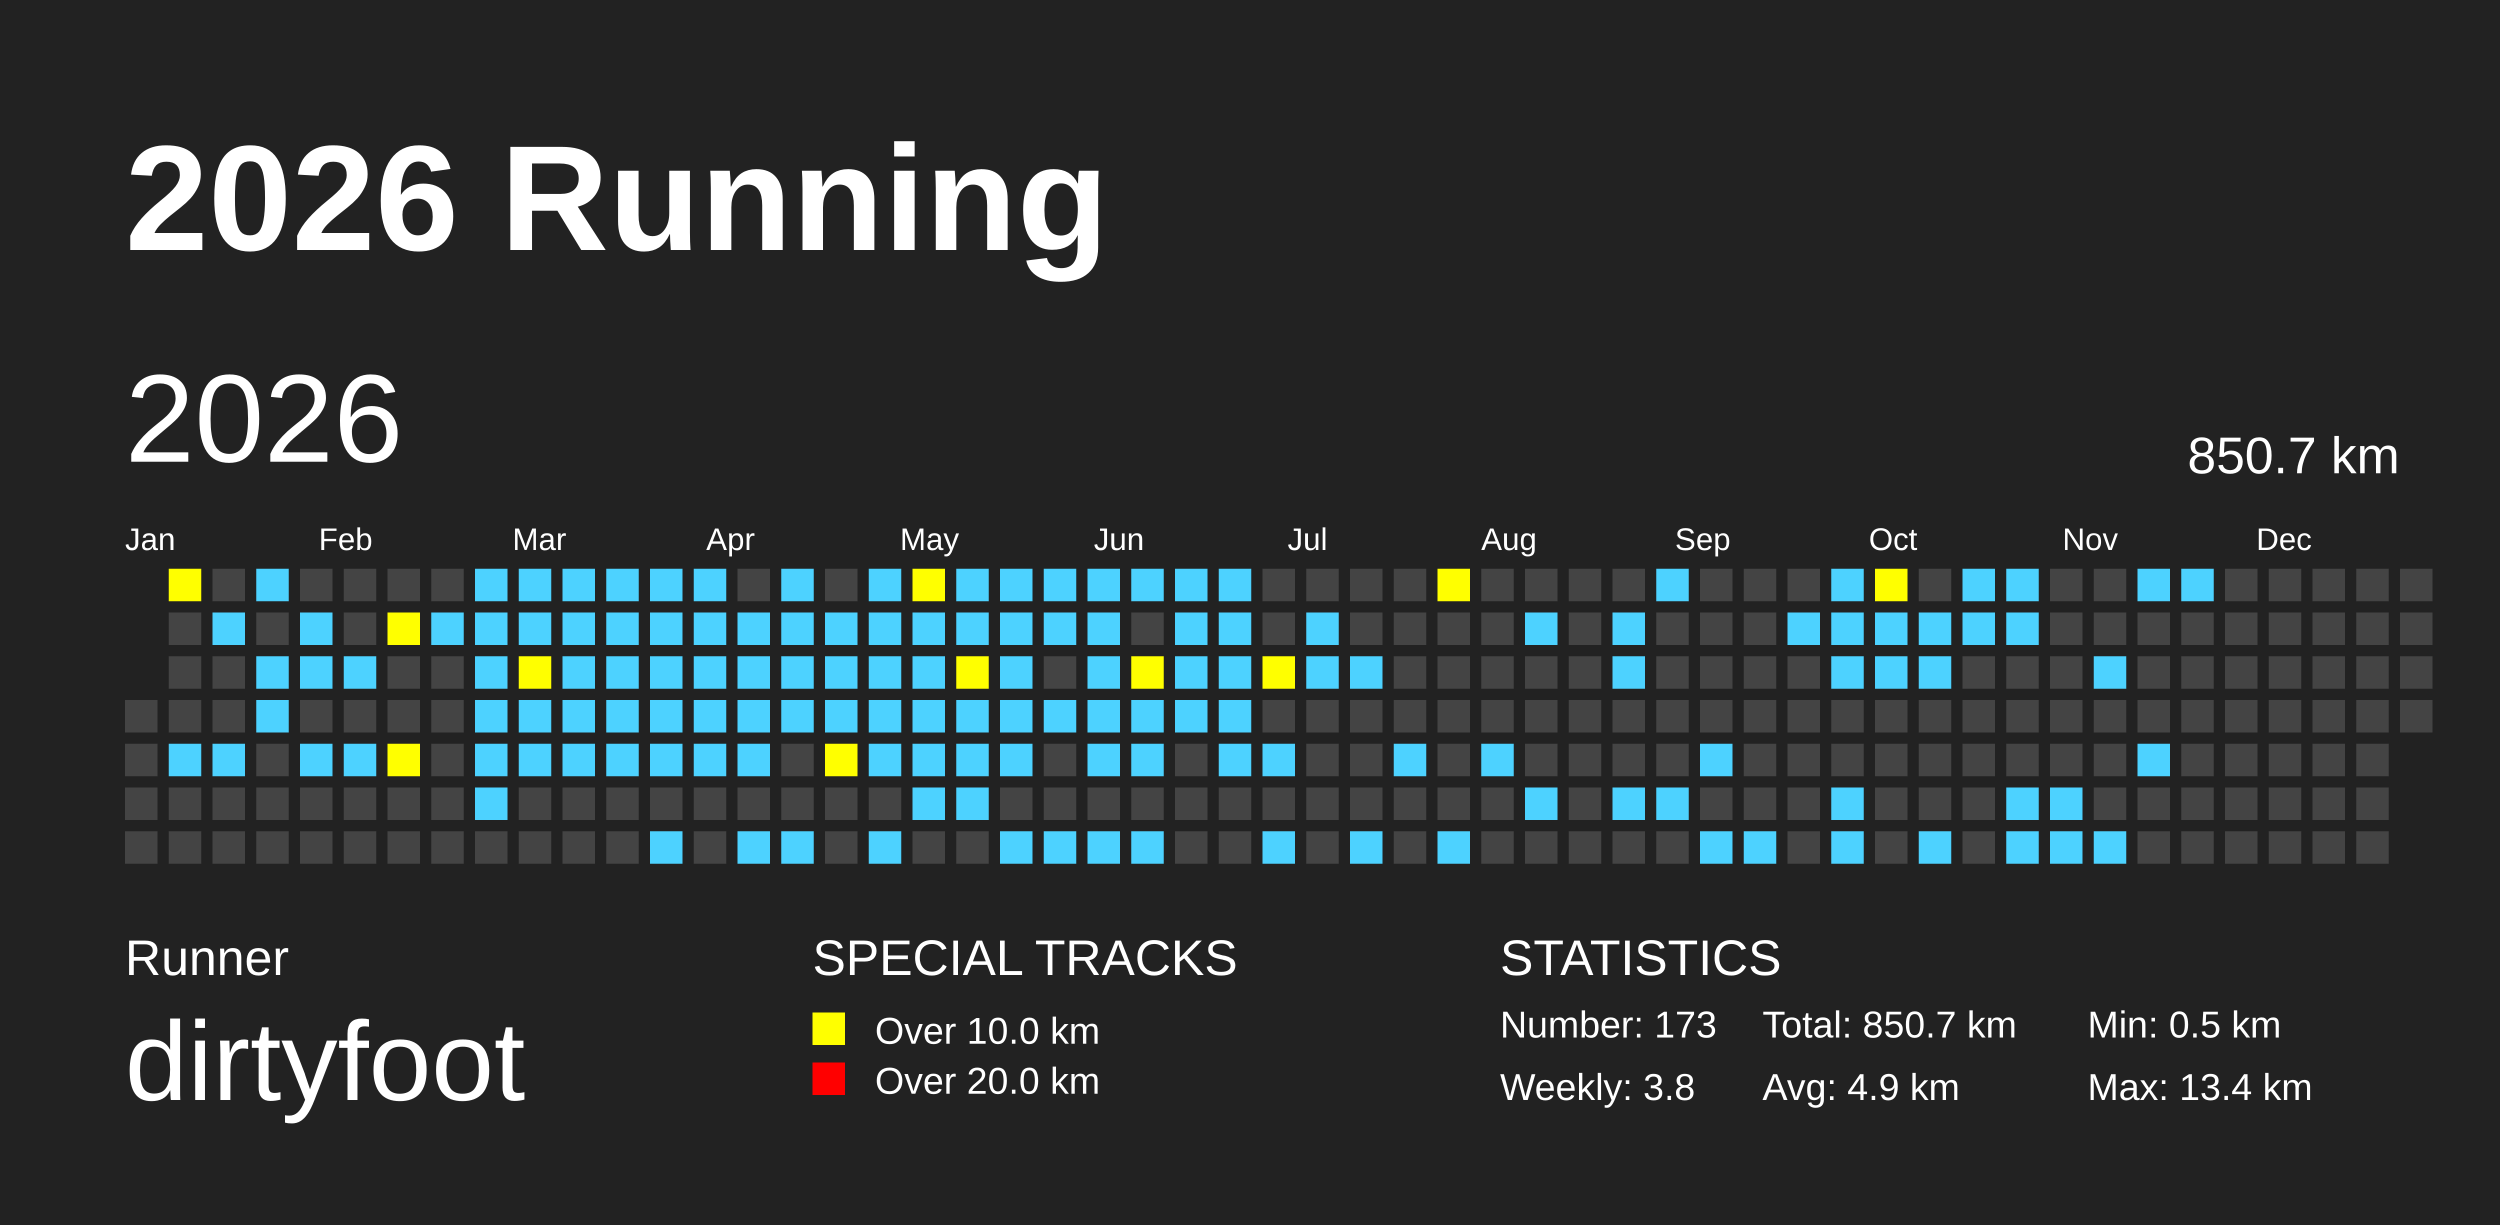
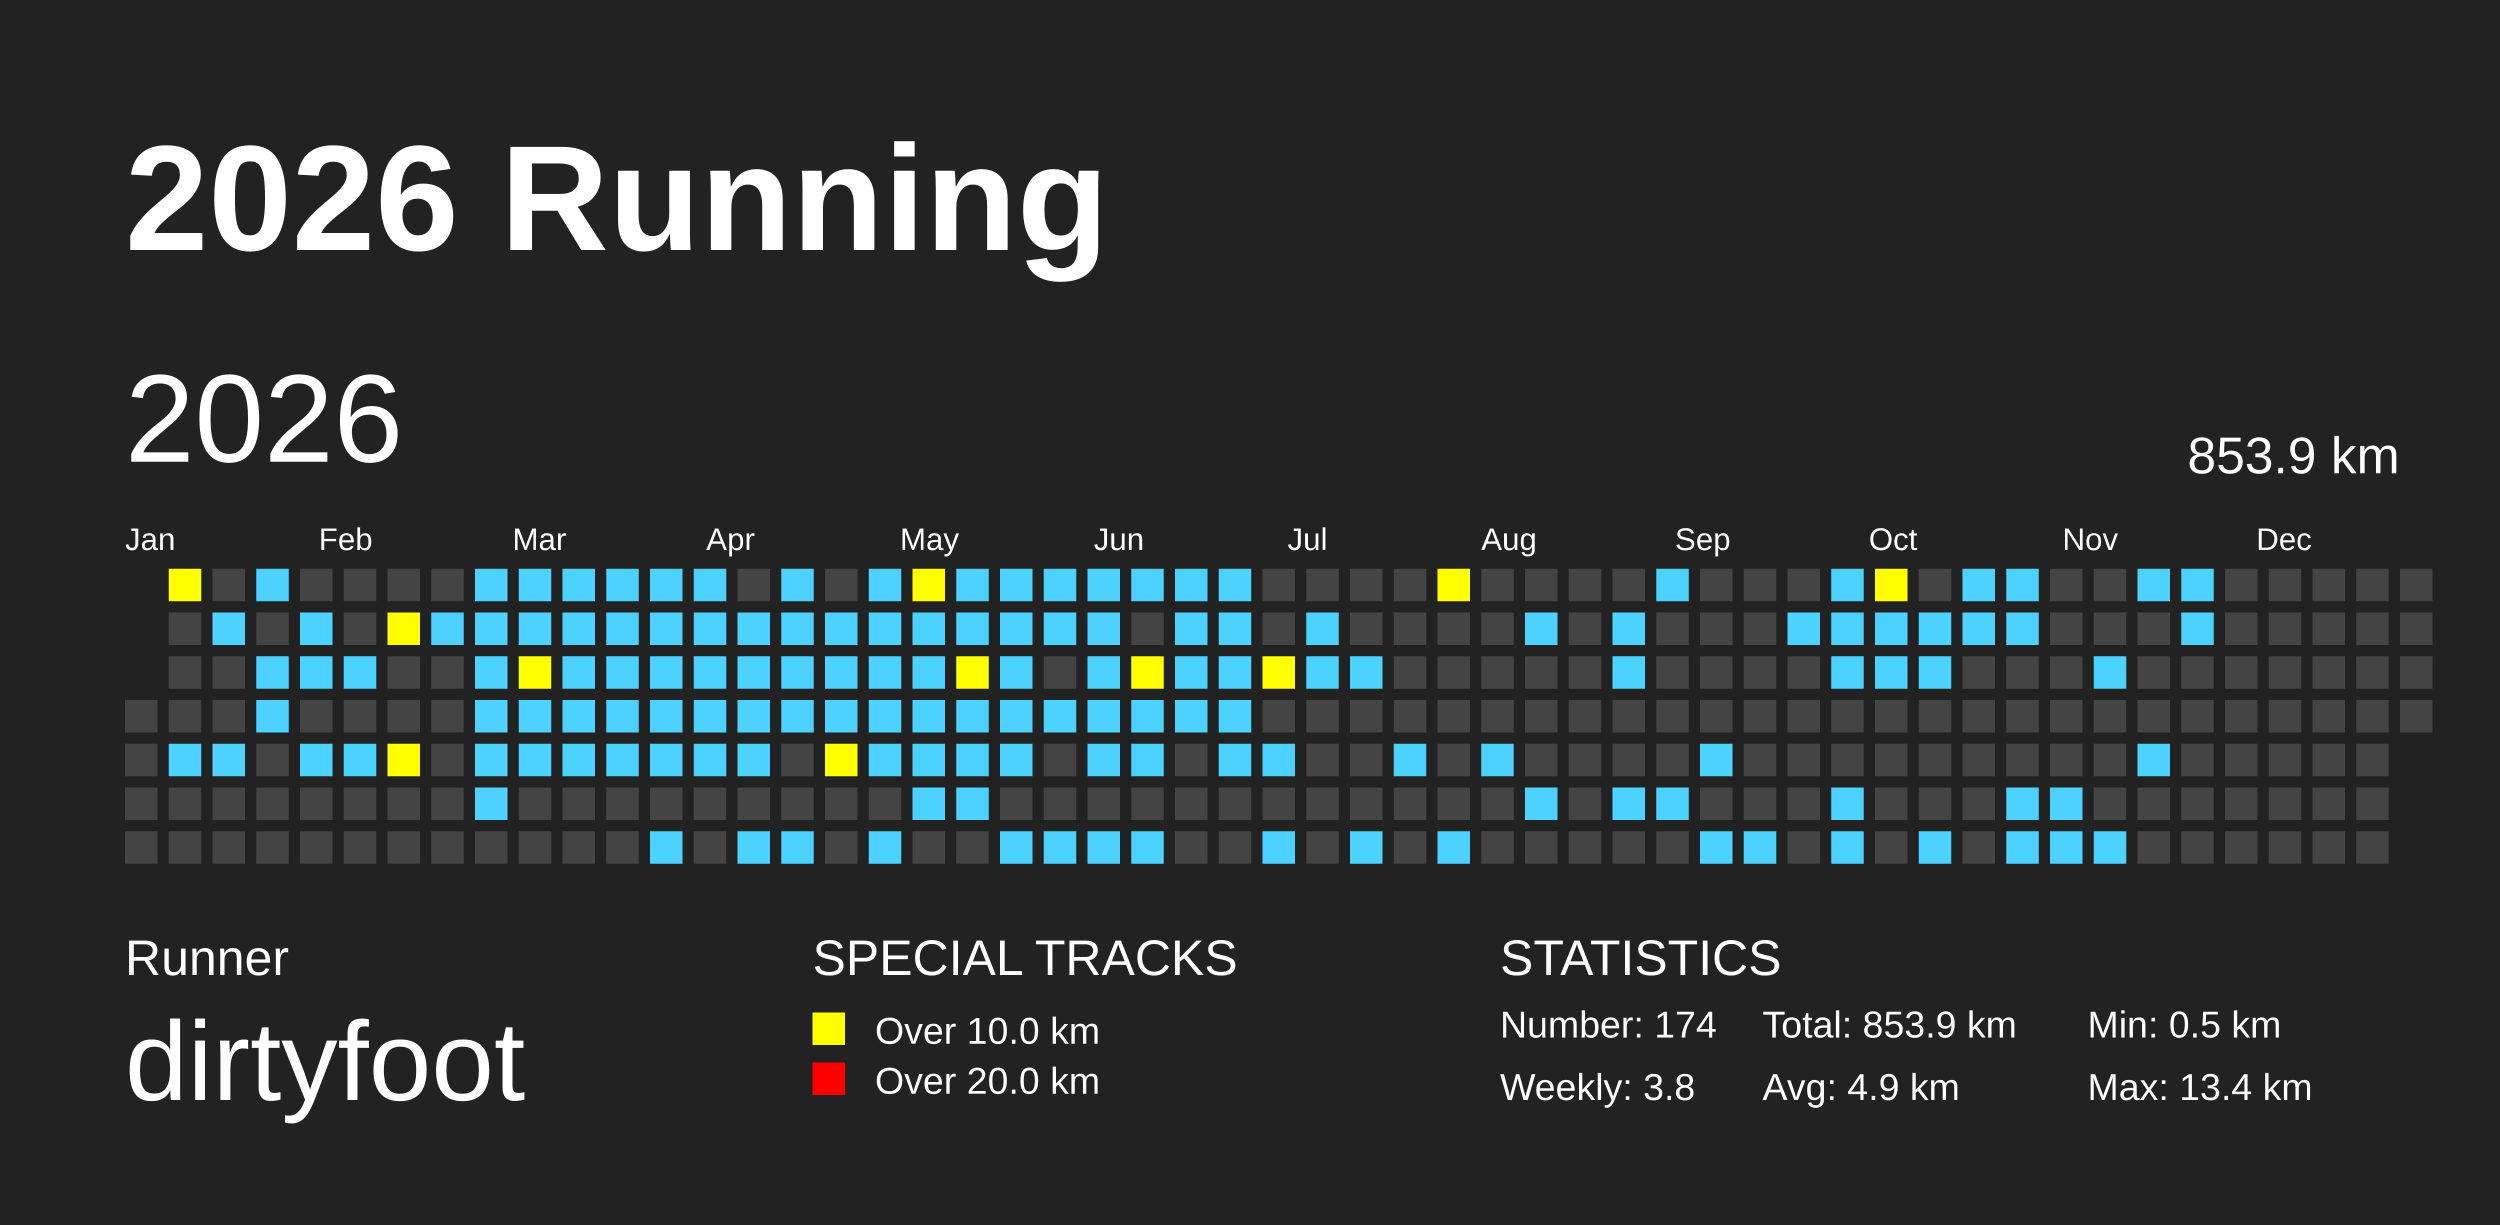
<svg xmlns="http://www.w3.org/2000/svg" baseProfile="full" height="98mm" version="1.1" viewBox="0,0,200,98" width="200mm">
  <defs>
    <pattern height="2" id="indoor-stripe" patternUnits="userSpaceOnUse" width="2">
      <line stroke="white" stroke-opacity="0.45" stroke-width="0.5" x1="0" x2="2" y1="2" y2="0" />
    </pattern>
  </defs>
  <rect fill="#222222" height="98" width="200" x="0" y="0" />
  <text fill="#FFFFFF" style="font-size:12px; font-family:Arial; font-weight:bold;" x="10" y="20">2026 Running</text>
  <text fill="#FFFFFF" style="font-size:4px; font-family:Arial" x="10" y="78">Runner</text>
  <text fill="#FFFFFF" style="font-size:9px; font-family:Arial" x="10" y="88">dirtyfoot</text>
  <text fill="#FFFFFF" style="font-size:4px; font-family:Arial" x="65" y="78">SPECIAL TRACKS</text>
  <rect fill="yellow" height="2.6" width="2.6" x="65" y="81" />
  <text fill="#FFFFFF" style="font-size:3px; font-family:Arial" x="70" y="83.5">Over 10.0 km</text>
  <rect fill="red" height="2.6" width="2.6" x="65" y="85" />
  <text fill="#FFFFFF" style="font-size:3px; font-family:Arial" x="70" y="87.5">Over 20.0 km</text>
  <text fill="#FFFFFF" style="font-size:4px; font-family:Arial" x="120" y="78">STATISTICS</text>
-   <text fill="#FFFFFF" style="font-size:3px; font-family:Arial" x="120" y="83">Number: 173</text>
+   <text fill="#FFFFFF" style="font-size:3px; font-family:Arial" x="120" y="83">Number: 174</text>
  <text fill="#FFFFFF" style="font-size:3px; font-family:Arial" x="120" y="88">Weekly: 3.8</text>
-   <text fill="#FFFFFF" style="font-size:3px; font-family:Arial" x="141" y="83">Total: 850.7 km</text>
+   <text fill="#FFFFFF" style="font-size:3px; font-family:Arial" x="141" y="83">Total: 853.9 km</text>
  <text fill="#FFFFFF" style="font-size:3px; font-family:Arial" x="141" y="88">Avg: 4.9 km</text>
  <text fill="#FFFFFF" style="font-size:3px; font-family:Arial" x="167" y="83">Min: 0.5 km</text>
  <text fill="#FFFFFF" style="font-size:3px; font-family:Arial" x="167" y="88">Max: 13.4 km</text>
  <text dominant-baseline="hanging" fill="#FFFFFF" style="font-size:10.0px; font-family:Arial;" x="10" y="30">2026</text>
-   <text dominant-baseline="hanging" fill="#FFFFFF" style="font-size:4.125px; font-family:Arial;" x="175" y="35">850.7 km</text>
+   <text dominant-baseline="hanging" fill="#FFFFFF" style="font-size:4.125px; font-family:Arial;" x="175" y="35">853.9 km</text>
  <text fill="#FFFFFF" style="font-size:2.5px; font-family:Arial" x="10.0" y="44">Jan</text>
  <text fill="#FFFFFF" style="font-size:2.5px; font-family:Arial" x="25.5" y="44">Feb</text>
  <text fill="#FFFFFF" style="font-size:2.5px; font-family:Arial" x="41.0" y="44">Mar</text>
  <text fill="#FFFFFF" style="font-size:2.5px; font-family:Arial" x="56.5" y="44">Apr</text>
  <text fill="#FFFFFF" style="font-size:2.5px; font-family:Arial" x="72.0" y="44">May</text>
  <text fill="#FFFFFF" style="font-size:2.5px; font-family:Arial" x="87.5" y="44">Jun</text>
  <text fill="#FFFFFF" style="font-size:2.5px; font-family:Arial" x="103.0" y="44">Jul</text>
  <text fill="#FFFFFF" style="font-size:2.5px; font-family:Arial" x="118.5" y="44">Aug</text>
  <text fill="#FFFFFF" style="font-size:2.5px; font-family:Arial" x="134.0" y="44">Sep</text>
  <text fill="#FFFFFF" style="font-size:2.5px; font-family:Arial" x="149.5" y="44">Oct</text>
  <text fill="#FFFFFF" style="font-size:2.5px; font-family:Arial" x="165.0" y="44">Nov</text>
  <text fill="#FFFFFF" style="font-size:2.5px; font-family:Arial" x="180.5" y="44">Dec</text>
  <rect fill="#444444" height="2.6" width="2.6" x="10.0" y="56.0" />
  <rect fill="#444444" height="2.6" width="2.6" x="10.0" y="59.5" />
  <rect fill="#444444" height="2.6" width="2.6" x="10.0" y="63.0" />
  <rect fill="#444444" height="2.6" width="2.6" x="10.0" y="66.5" />
  <rect fill="yellow" height="2.6" width="2.6" x="13.5" y="45.5" />
  <rect fill="#444444" height="2.6" width="2.6" x="13.5" y="49.0" />
  <rect fill="#444444" height="2.6" width="2.6" x="13.5" y="52.5" />
  <rect fill="#444444" height="2.6" width="2.6" x="13.5" y="56.0" />
  <rect fill="#4DD2FF" height="2.6" width="2.6" x="13.5" y="59.5" />
  <rect fill="#444444" height="2.6" width="2.6" x="13.5" y="63.0" />
  <rect fill="#444444" height="2.6" width="2.6" x="13.5" y="66.5" />
  <rect fill="#444444" height="2.6" width="2.6" x="17.0" y="45.5" />
  <rect fill="#4DD2FF" height="2.6" width="2.6" x="17.0" y="49.0" />
  <rect fill="#444444" height="2.6" width="2.6" x="17.0" y="52.5" />
  <rect fill="#444444" height="2.6" width="2.6" x="17.0" y="56.0" />
  <rect fill="#4DD2FF" height="2.6" width="2.6" x="17.0" y="59.5" />
  <rect fill="#444444" height="2.6" width="2.6" x="17.0" y="63.0" />
  <rect fill="#444444" height="2.6" width="2.6" x="17.0" y="66.5" />
  <rect fill="#4DD2FF" height="2.6" width="2.6" x="20.5" y="45.5" />
  <rect fill="#444444" height="2.6" width="2.6" x="20.5" y="49.0" />
  <rect fill="#4DD2FF" height="2.6" width="2.6" x="20.5" y="52.5" />
  <rect fill="#4DD2FF" height="2.6" width="2.6" x="20.5" y="56.0" />
  <rect fill="#444444" height="2.6" width="2.6" x="20.5" y="59.5" />
  <rect fill="#444444" height="2.6" width="2.6" x="20.5" y="63.0" />
  <rect fill="#444444" height="2.6" width="2.6" x="20.5" y="66.5" />
  <rect fill="#444444" height="2.6" width="2.6" x="24.0" y="45.5" />
  <rect fill="#4DD2FF" height="2.6" width="2.6" x="24.0" y="49.0" />
  <rect fill="#4DD2FF" height="2.6" width="2.6" x="24.0" y="52.5" />
  <rect fill="#444444" height="2.6" width="2.6" x="24.0" y="56.0" />
  <rect fill="#4DD2FF" height="2.6" width="2.6" x="24.0" y="59.5" />
  <rect fill="#444444" height="2.6" width="2.6" x="24.0" y="63.0" />
  <rect fill="#444444" height="2.6" width="2.6" x="24.0" y="66.5" />
  <rect fill="#444444" height="2.6" width="2.6" x="27.5" y="45.5" />
  <rect fill="#444444" height="2.6" width="2.6" x="27.5" y="49.0" />
  <rect fill="#4DD2FF" height="2.6" width="2.6" x="27.5" y="52.5" />
  <rect fill="#444444" height="2.6" width="2.6" x="27.5" y="56.0" />
  <rect fill="#4DD2FF" height="2.6" width="2.6" x="27.5" y="59.5" />
  <rect fill="#444444" height="2.6" width="2.6" x="27.5" y="63.0" />
  <rect fill="#444444" height="2.6" width="2.6" x="27.5" y="66.5" />
  <rect fill="#444444" height="2.6" width="2.6" x="31.0" y="45.5" />
  <rect fill="yellow" height="2.6" width="2.6" x="31.0" y="49.0" />
  <rect fill="#444444" height="2.6" width="2.6" x="31.0" y="52.5" />
  <rect fill="#444444" height="2.6" width="2.6" x="31.0" y="56.0" />
  <rect fill="yellow" height="2.6" width="2.6" x="31.0" y="59.5" />
  <rect fill="#444444" height="2.6" width="2.6" x="31.0" y="63.0" />
  <rect fill="#444444" height="2.6" width="2.6" x="31.0" y="66.5" />
  <rect fill="#444444" height="2.6" width="2.6" x="34.5" y="45.5" />
  <rect fill="#4DD2FF" height="2.6" width="2.6" x="34.5" y="49.0" />
  <rect fill="#444444" height="2.6" width="2.6" x="34.5" y="52.5" />
  <rect fill="#444444" height="2.6" width="2.6" x="34.5" y="56.0" />
  <rect fill="#444444" height="2.6" width="2.6" x="34.5" y="59.5" />
  <rect fill="#444444" height="2.6" width="2.6" x="34.5" y="63.0" />
  <rect fill="#444444" height="2.6" width="2.6" x="34.5" y="66.5" />
  <rect fill="#4DD2FF" height="2.6" width="2.6" x="38.0" y="45.5" />
  <rect fill="#4DD2FF" height="2.6" width="2.6" x="38.0" y="49.0" />
  <rect fill="#4DD2FF" height="2.6" width="2.6" x="38.0" y="52.5" />
  <rect fill="#4DD2FF" height="2.6" width="2.6" x="38.0" y="56.0" />
  <rect fill="#4DD2FF" height="2.6" width="2.6" x="38.0" y="59.5" />
  <rect fill="#4DD2FF" height="2.6" width="2.6" x="38.0" y="63.0" />
  <rect fill="#444444" height="2.6" width="2.6" x="38.0" y="66.5" />
  <rect fill="#4DD2FF" height="2.6" width="2.6" x="41.5" y="45.5" />
  <rect fill="#4DD2FF" height="2.6" width="2.6" x="41.5" y="49.0" />
  <rect fill="yellow" height="2.6" width="2.6" x="41.5" y="52.5" />
  <rect fill="#4DD2FF" height="2.6" width="2.6" x="41.5" y="56.0" />
  <rect fill="#4DD2FF" height="2.6" width="2.6" x="41.5" y="59.5" />
  <rect fill="#444444" height="2.6" width="2.6" x="41.5" y="63.0" />
  <rect fill="#444444" height="2.6" width="2.6" x="41.5" y="66.5" />
  <rect fill="#4DD2FF" height="2.6" width="2.6" x="45.0" y="45.5" />
  <rect fill="#4DD2FF" height="2.6" width="2.6" x="45.0" y="49.0" />
  <rect fill="#4DD2FF" height="2.6" width="2.6" x="45.0" y="52.5" />
  <rect fill="#4DD2FF" height="2.6" width="2.6" x="45.0" y="56.0" />
  <rect fill="#4DD2FF" height="2.6" width="2.6" x="45.0" y="59.5" />
  <rect fill="#444444" height="2.6" width="2.6" x="45.0" y="63.0" />
  <rect fill="#444444" height="2.6" width="2.6" x="45.0" y="66.5" />
  <rect fill="#4DD2FF" height="2.6" width="2.6" x="48.5" y="45.5" />
  <rect fill="#4DD2FF" height="2.6" width="2.6" x="48.5" y="49.0" />
  <rect fill="#4DD2FF" height="2.6" width="2.6" x="48.5" y="52.5" />
  <rect fill="#4DD2FF" height="2.6" width="2.6" x="48.5" y="56.0" />
  <rect fill="#4DD2FF" height="2.6" width="2.6" x="48.5" y="59.5" />
  <rect fill="#444444" height="2.6" width="2.6" x="48.5" y="63.0" />
  <rect fill="#444444" height="2.6" width="2.6" x="48.5" y="66.5" />
  <rect fill="#4DD2FF" height="2.6" width="2.6" x="52.0" y="45.5" />
  <rect fill="#4DD2FF" height="2.6" width="2.6" x="52.0" y="49.0" />
  <rect fill="#4DD2FF" height="2.6" width="2.6" x="52.0" y="52.5" />
  <rect fill="#4DD2FF" height="2.6" width="2.6" x="52.0" y="56.0" />
  <rect fill="#4DD2FF" height="2.6" width="2.6" x="52.0" y="59.5" />
  <rect fill="#444444" height="2.6" width="2.6" x="52.0" y="63.0" />
  <rect fill="#4DD2FF" height="2.6" width="2.6" x="52.0" y="66.5" />
  <rect fill="#4DD2FF" height="2.6" width="2.6" x="55.5" y="45.5" />
  <rect fill="#4DD2FF" height="2.6" width="2.6" x="55.5" y="49.0" />
  <rect fill="#4DD2FF" height="2.6" width="2.6" x="55.5" y="52.5" />
  <rect fill="#4DD2FF" height="2.6" width="2.6" x="55.5" y="56.0" />
  <rect fill="#4DD2FF" height="2.6" width="2.6" x="55.5" y="59.5" />
  <rect fill="#444444" height="2.6" width="2.6" x="55.5" y="63.0" />
  <rect fill="#444444" height="2.6" width="2.6" x="55.5" y="66.5" />
  <rect fill="#444444" height="2.6" width="2.6" x="59.0" y="45.5" />
  <rect fill="#4DD2FF" height="2.6" width="2.6" x="59.0" y="49.0" />
  <rect fill="#4DD2FF" height="2.6" width="2.6" x="59.0" y="52.5" />
  <rect fill="#4DD2FF" height="2.6" width="2.6" x="59.0" y="56.0" />
  <rect fill="#4DD2FF" height="2.6" width="2.6" x="59.0" y="59.5" />
  <rect fill="#444444" height="2.6" width="2.6" x="59.0" y="63.0" />
  <rect fill="#4DD2FF" height="2.6" width="2.6" x="59.0" y="66.5" />
  <rect fill="#4DD2FF" height="2.6" width="2.6" x="62.5" y="45.5" />
  <rect fill="#4DD2FF" height="2.6" width="2.6" x="62.5" y="49.0" />
  <rect fill="#4DD2FF" height="2.6" width="2.6" x="62.5" y="52.5" />
  <rect fill="#4DD2FF" height="2.6" width="2.6" x="62.5" y="56.0" />
  <rect fill="#444444" height="2.6" width="2.6" x="62.5" y="59.5" />
  <rect fill="#444444" height="2.6" width="2.6" x="62.5" y="63.0" />
  <rect fill="#4DD2FF" height="2.6" width="2.6" x="62.5" y="66.5" />
  <rect fill="#444444" height="2.6" width="2.6" x="66.0" y="45.5" />
  <rect fill="#4DD2FF" height="2.6" width="2.6" x="66.0" y="49.0" />
  <rect fill="#4DD2FF" height="2.6" width="2.6" x="66.0" y="52.5" />
  <rect fill="#4DD2FF" height="2.6" width="2.6" x="66.0" y="56.0" />
  <rect fill="yellow" height="2.6" width="2.6" x="66.0" y="59.5" />
  <rect fill="#444444" height="2.6" width="2.6" x="66.0" y="63.0" />
  <rect fill="#444444" height="2.6" width="2.6" x="66.0" y="66.5" />
  <rect fill="#4DD2FF" height="2.6" width="2.6" x="69.5" y="45.5" />
  <rect fill="#4DD2FF" height="2.6" width="2.6" x="69.5" y="49.0" />
  <rect fill="#4DD2FF" height="2.6" width="2.6" x="69.5" y="52.5" />
  <rect fill="#4DD2FF" height="2.6" width="2.6" x="69.5" y="56.0" />
  <rect fill="#4DD2FF" height="2.6" width="2.6" x="69.5" y="59.5" />
  <rect fill="#444444" height="2.6" width="2.6" x="69.5" y="63.0" />
  <rect fill="#4DD2FF" height="2.6" width="2.6" x="69.5" y="66.5" />
  <rect fill="yellow" height="2.6" width="2.6" x="73.0" y="45.5" />
  <rect fill="#4DD2FF" height="2.6" width="2.6" x="73.0" y="49.0" />
  <rect fill="#4DD2FF" height="2.6" width="2.6" x="73.0" y="52.5" />
  <rect fill="#4DD2FF" height="2.6" width="2.6" x="73.0" y="56.0" />
  <rect fill="#4DD2FF" height="2.6" width="2.6" x="73.0" y="59.5" />
  <rect fill="#4DD2FF" height="2.6" width="2.6" x="73.0" y="63.0" />
  <rect fill="#444444" height="2.6" width="2.6" x="73.0" y="66.5" />
  <rect fill="#4DD2FF" height="2.6" width="2.6" x="76.5" y="45.5" />
  <rect fill="#4DD2FF" height="2.6" width="2.6" x="76.5" y="49.0" />
  <rect fill="yellow" height="2.6" width="2.6" x="76.5" y="52.5" />
  <rect fill="#4DD2FF" height="2.6" width="2.6" x="76.5" y="56.0" />
  <rect fill="#4DD2FF" height="2.6" width="2.6" x="76.5" y="59.5" />
  <rect fill="#4DD2FF" height="2.6" width="2.6" x="76.5" y="63.0" />
  <rect fill="#444444" height="2.6" width="2.6" x="76.5" y="66.5" />
  <rect fill="#4DD2FF" height="2.6" width="2.6" x="80.0" y="45.5" />
  <rect fill="#4DD2FF" height="2.6" width="2.6" x="80.0" y="49.0" />
  <rect fill="#4DD2FF" height="2.6" width="2.6" x="80.0" y="52.5" />
  <rect fill="#4DD2FF" height="2.6" width="2.6" x="80.0" y="56.0" />
  <rect fill="#4DD2FF" height="2.6" width="2.6" x="80.0" y="59.5" />
  <rect fill="#444444" height="2.6" width="2.6" x="80.0" y="63.0" />
  <rect fill="#4DD2FF" height="2.6" width="2.6" x="80.0" y="66.5" />
  <rect fill="#4DD2FF" height="2.6" width="2.6" x="83.5" y="45.5" />
  <rect fill="#4DD2FF" height="2.6" width="2.6" x="83.5" y="49.0" />
  <rect fill="#444444" height="2.6" width="2.6" x="83.5" y="52.5" />
  <rect fill="#4DD2FF" height="2.6" width="2.6" x="83.5" y="56.0" />
  <rect fill="#444444" height="2.6" width="2.6" x="83.5" y="59.5" />
  <rect fill="#444444" height="2.6" width="2.6" x="83.5" y="63.0" />
  <rect fill="#4DD2FF" height="2.6" width="2.6" x="83.5" y="66.5" />
  <rect fill="#4DD2FF" height="2.6" width="2.6" x="87.0" y="45.5" />
  <rect fill="#4DD2FF" height="2.6" width="2.6" x="87.0" y="49.0" />
  <rect fill="#4DD2FF" height="2.6" width="2.6" x="87.0" y="52.5" />
  <rect fill="#4DD2FF" height="2.6" width="2.6" x="87.0" y="56.0" />
  <rect fill="#4DD2FF" height="2.6" width="2.6" x="87.0" y="59.5" />
  <rect fill="#444444" height="2.6" width="2.6" x="87.0" y="63.0" />
  <rect fill="#4DD2FF" height="2.6" width="2.6" x="87.0" y="66.5" />
  <rect fill="#4DD2FF" height="2.6" width="2.6" x="90.5" y="45.5" />
  <rect fill="#444444" height="2.6" width="2.6" x="90.5" y="49.0" />
  <rect fill="yellow" height="2.6" width="2.6" x="90.5" y="52.5" />
  <rect fill="#4DD2FF" height="2.6" width="2.6" x="90.5" y="56.0" />
  <rect fill="#4DD2FF" height="2.6" width="2.6" x="90.5" y="59.5" />
  <rect fill="#444444" height="2.6" width="2.6" x="90.5" y="63.0" />
  <rect fill="#4DD2FF" height="2.6" width="2.6" x="90.5" y="66.5" />
  <rect fill="#4DD2FF" height="2.6" width="2.6" x="94.0" y="45.5" />
  <rect fill="#4DD2FF" height="2.6" width="2.6" x="94.0" y="49.0" />
  <rect fill="#4DD2FF" height="2.6" width="2.6" x="94.0" y="52.5" />
  <rect fill="#4DD2FF" height="2.6" width="2.6" x="94.0" y="56.0" />
  <rect fill="#444444" height="2.6" width="2.6" x="94.0" y="59.5" />
  <rect fill="#444444" height="2.6" width="2.6" x="94.0" y="63.0" />
  <rect fill="#444444" height="2.6" width="2.6" x="94.0" y="66.5" />
  <rect fill="#4DD2FF" height="2.6" width="2.6" x="97.5" y="45.5" />
  <rect fill="#4DD2FF" height="2.6" width="2.6" x="97.5" y="49.0" />
  <rect fill="#4DD2FF" height="2.6" width="2.6" x="97.5" y="52.5" />
  <rect fill="#4DD2FF" height="2.6" width="2.6" x="97.5" y="56.0" />
  <rect fill="#4DD2FF" height="2.6" width="2.6" x="97.5" y="59.5" />
  <rect fill="#444444" height="2.6" width="2.6" x="97.5" y="63.0" />
  <rect fill="#444444" height="2.6" width="2.6" x="97.5" y="66.5" />
  <rect fill="#444444" height="2.6" width="2.6" x="101.0" y="45.5" />
  <rect fill="#444444" height="2.6" width="2.6" x="101.0" y="49.0" />
  <rect fill="yellow" height="2.6" width="2.6" x="101.0" y="52.5" />
  <rect fill="#444444" height="2.6" width="2.6" x="101.0" y="56.0" />
  <rect fill="#4DD2FF" height="2.6" width="2.6" x="101.0" y="59.5" />
  <rect fill="#444444" height="2.6" width="2.6" x="101.0" y="63.0" />
  <rect fill="#4DD2FF" height="2.6" width="2.6" x="101.0" y="66.5" />
  <rect fill="#444444" height="2.6" width="2.6" x="104.5" y="45.5" />
  <rect fill="#4DD2FF" height="2.6" width="2.6" x="104.5" y="49.0" />
  <rect fill="#4DD2FF" height="2.6" width="2.6" x="104.5" y="52.5" />
  <rect fill="#444444" height="2.6" width="2.6" x="104.5" y="56.0" />
  <rect fill="#444444" height="2.6" width="2.6" x="104.5" y="59.5" />
  <rect fill="#444444" height="2.6" width="2.6" x="104.5" y="63.0" />
  <rect fill="#444444" height="2.6" width="2.6" x="104.5" y="66.5" />
  <rect fill="#444444" height="2.6" width="2.6" x="108.0" y="45.5" />
  <rect fill="#444444" height="2.6" width="2.6" x="108.0" y="49.0" />
  <rect fill="#4DD2FF" height="2.6" width="2.6" x="108.0" y="52.5" />
  <rect fill="#444444" height="2.6" width="2.6" x="108.0" y="56.0" />
  <rect fill="#444444" height="2.6" width="2.6" x="108.0" y="59.5" />
  <rect fill="#444444" height="2.6" width="2.6" x="108.0" y="63.0" />
  <rect fill="#4DD2FF" height="2.6" width="2.6" x="108.0" y="66.5" />
  <rect fill="#444444" height="2.6" width="2.6" x="111.5" y="45.5" />
  <rect fill="#444444" height="2.6" width="2.6" x="111.5" y="49.0" />
  <rect fill="#444444" height="2.6" width="2.6" x="111.5" y="52.5" />
  <rect fill="#444444" height="2.6" width="2.6" x="111.5" y="56.0" />
  <rect fill="#4DD2FF" height="2.6" width="2.6" x="111.5" y="59.5" />
  <rect fill="#444444" height="2.6" width="2.6" x="111.5" y="63.0" />
  <rect fill="#444444" height="2.6" width="2.6" x="111.5" y="66.5" />
  <rect fill="yellow" height="2.6" width="2.6" x="115.0" y="45.5" />
  <rect fill="#444444" height="2.6" width="2.6" x="115.0" y="49.0" />
  <rect fill="#444444" height="2.6" width="2.6" x="115.0" y="52.5" />
  <rect fill="#444444" height="2.6" width="2.6" x="115.0" y="56.0" />
  <rect fill="#444444" height="2.6" width="2.6" x="115.0" y="59.5" />
  <rect fill="#444444" height="2.6" width="2.6" x="115.0" y="63.0" />
  <rect fill="#4DD2FF" height="2.6" width="2.6" x="115.0" y="66.5" />
  <rect fill="#444444" height="2.6" width="2.6" x="118.5" y="45.5" />
  <rect fill="#444444" height="2.6" width="2.6" x="118.5" y="49.0" />
  <rect fill="#444444" height="2.6" width="2.6" x="118.5" y="52.5" />
  <rect fill="#444444" height="2.6" width="2.6" x="118.5" y="56.0" />
  <rect fill="#4DD2FF" height="2.6" width="2.6" x="118.5" y="59.5" />
  <rect fill="#444444" height="2.6" width="2.6" x="118.5" y="63.0" />
  <rect fill="#444444" height="2.6" width="2.6" x="118.5" y="66.5" />
  <rect fill="#444444" height="2.6" width="2.6" x="122.0" y="45.5" />
  <rect fill="#4DD2FF" height="2.6" width="2.6" x="122.0" y="49.0" />
  <rect fill="#444444" height="2.6" width="2.6" x="122.0" y="52.5" />
  <rect fill="#444444" height="2.6" width="2.6" x="122.0" y="56.0" />
  <rect fill="#444444" height="2.6" width="2.6" x="122.0" y="59.5" />
  <rect fill="#4DD2FF" height="2.6" width="2.6" x="122.0" y="63.0" />
  <rect fill="#444444" height="2.6" width="2.6" x="122.0" y="66.5" />
  <rect fill="#444444" height="2.6" width="2.6" x="125.5" y="45.5" />
  <rect fill="#444444" height="2.6" width="2.6" x="125.5" y="49.0" />
  <rect fill="#444444" height="2.6" width="2.6" x="125.5" y="52.5" />
  <rect fill="#444444" height="2.6" width="2.6" x="125.5" y="56.0" />
  <rect fill="#444444" height="2.6" width="2.6" x="125.5" y="59.5" />
  <rect fill="#444444" height="2.6" width="2.6" x="125.5" y="63.0" />
  <rect fill="#444444" height="2.6" width="2.6" x="125.5" y="66.5" />
  <rect fill="#444444" height="2.6" width="2.6" x="129.0" y="45.5" />
  <rect fill="#4DD2FF" height="2.6" width="2.6" x="129.0" y="49.0" />
  <rect fill="#4DD2FF" height="2.6" width="2.6" x="129.0" y="52.5" />
  <rect fill="#444444" height="2.6" width="2.6" x="129.0" y="56.0" />
  <rect fill="#444444" height="2.6" width="2.6" x="129.0" y="59.5" />
  <rect fill="#4DD2FF" height="2.6" width="2.6" x="129.0" y="63.0" />
  <rect fill="#444444" height="2.6" width="2.6" x="129.0" y="66.5" />
  <rect fill="#4DD2FF" height="2.6" width="2.6" x="132.5" y="45.5" />
  <rect fill="#444444" height="2.6" width="2.6" x="132.5" y="49.0" />
  <rect fill="#444444" height="2.6" width="2.6" x="132.5" y="52.5" />
  <rect fill="#444444" height="2.6" width="2.6" x="132.5" y="56.0" />
  <rect fill="#444444" height="2.6" width="2.6" x="132.5" y="59.5" />
  <rect fill="#4DD2FF" height="2.6" width="2.6" x="132.5" y="63.0" />
  <rect fill="#444444" height="2.6" width="2.6" x="132.5" y="66.5" />
  <rect fill="#444444" height="2.6" width="2.6" x="136.0" y="45.5" />
  <rect fill="#444444" height="2.6" width="2.6" x="136.0" y="49.0" />
  <rect fill="#444444" height="2.6" width="2.6" x="136.0" y="52.5" />
  <rect fill="#444444" height="2.6" width="2.6" x="136.0" y="56.0" />
  <rect fill="#4DD2FF" height="2.6" width="2.6" x="136.0" y="59.5" />
  <rect fill="#444444" height="2.6" width="2.6" x="136.0" y="63.0" />
  <rect fill="#4DD2FF" height="2.6" width="2.6" x="136.0" y="66.5" />
  <rect fill="#444444" height="2.6" width="2.6" x="139.5" y="45.5" />
  <rect fill="#444444" height="2.6" width="2.6" x="139.5" y="49.0" />
  <rect fill="#444444" height="2.6" width="2.6" x="139.5" y="52.5" />
  <rect fill="#444444" height="2.6" width="2.6" x="139.5" y="56.0" />
  <rect fill="#444444" height="2.6" width="2.6" x="139.5" y="59.5" />
  <rect fill="#444444" height="2.6" width="2.6" x="139.5" y="63.0" />
  <rect fill="#4DD2FF" height="2.6" width="2.6" x="139.5" y="66.5" />
  <rect fill="#444444" height="2.6" width="2.6" x="143.0" y="45.5" />
  <rect fill="#4DD2FF" height="2.6" width="2.6" x="143.0" y="49.0" />
  <rect fill="#444444" height="2.6" width="2.6" x="143.0" y="52.5" />
  <rect fill="#444444" height="2.6" width="2.6" x="143.0" y="56.0" />
  <rect fill="#444444" height="2.6" width="2.6" x="143.0" y="59.5" />
  <rect fill="#444444" height="2.6" width="2.6" x="143.0" y="63.0" />
  <rect fill="#444444" height="2.6" width="2.6" x="143.0" y="66.5" />
  <rect fill="#4DD2FF" height="2.6" width="2.6" x="146.5" y="45.5" />
  <rect fill="#4DD2FF" height="2.6" width="2.6" x="146.5" y="49.0" />
  <rect fill="#4DD2FF" height="2.6" width="2.6" x="146.5" y="52.5" />
  <rect fill="#444444" height="2.6" width="2.6" x="146.5" y="56.0" />
  <rect fill="#444444" height="2.6" width="2.6" x="146.5" y="59.5" />
  <rect fill="#4DD2FF" height="2.6" width="2.6" x="146.5" y="63.0" />
  <rect fill="#4DD2FF" height="2.6" width="2.6" x="146.5" y="66.5" />
  <rect fill="yellow" height="2.6" width="2.6" x="150.0" y="45.5" />
  <rect fill="#4DD2FF" height="2.6" width="2.6" x="150.0" y="49.0" />
  <rect fill="#4DD2FF" height="2.6" width="2.6" x="150.0" y="52.5" />
  <rect fill="#444444" height="2.6" width="2.6" x="150.0" y="56.0" />
  <rect fill="#444444" height="2.6" width="2.6" x="150.0" y="59.5" />
  <rect fill="#444444" height="2.6" width="2.6" x="150.0" y="63.0" />
  <rect fill="#444444" height="2.6" width="2.6" x="150.0" y="66.5" />
  <rect fill="#444444" height="2.6" width="2.6" x="153.5" y="45.5" />
  <rect fill="#4DD2FF" height="2.6" width="2.6" x="153.5" y="49.0" />
  <rect fill="#4DD2FF" height="2.6" width="2.6" x="153.5" y="52.5" />
  <rect fill="#444444" height="2.6" width="2.6" x="153.5" y="56.0" />
  <rect fill="#444444" height="2.6" width="2.6" x="153.5" y="59.5" />
  <rect fill="#444444" height="2.6" width="2.6" x="153.5" y="63.0" />
  <rect fill="#4DD2FF" height="2.6" width="2.6" x="153.5" y="66.5" />
  <rect fill="#4DD2FF" height="2.6" width="2.6" x="157.0" y="45.5" />
  <rect fill="#4DD2FF" height="2.6" width="2.6" x="157.0" y="49.0" />
  <rect fill="#444444" height="2.6" width="2.6" x="157.0" y="52.5" />
  <rect fill="#444444" height="2.6" width="2.6" x="157.0" y="56.0" />
  <rect fill="#444444" height="2.6" width="2.6" x="157.0" y="59.5" />
  <rect fill="#444444" height="2.6" width="2.6" x="157.0" y="63.0" />
  <rect fill="#444444" height="2.6" width="2.6" x="157.0" y="66.5" />
  <rect fill="#4DD2FF" height="2.6" width="2.6" x="160.5" y="45.5" />
  <rect fill="#4DD2FF" height="2.6" width="2.6" x="160.5" y="49.0" />
  <rect fill="#444444" height="2.6" width="2.6" x="160.5" y="52.5" />
  <rect fill="#444444" height="2.6" width="2.6" x="160.5" y="56.0" />
  <rect fill="#444444" height="2.6" width="2.6" x="160.5" y="59.5" />
  <rect fill="#4DD2FF" height="2.6" width="2.6" x="160.5" y="63.0" />
  <rect fill="#4DD2FF" height="2.6" width="2.6" x="160.5" y="66.5" />
  <rect fill="#444444" height="2.6" width="2.6" x="164.0" y="45.5" />
  <rect fill="#444444" height="2.6" width="2.6" x="164.0" y="49.0" />
  <rect fill="#444444" height="2.6" width="2.6" x="164.0" y="52.5" />
  <rect fill="#444444" height="2.6" width="2.6" x="164.0" y="56.0" />
  <rect fill="#444444" height="2.6" width="2.6" x="164.0" y="59.5" />
  <rect fill="#4DD2FF" height="2.6" width="2.6" x="164.0" y="63.0" />
  <rect fill="#4DD2FF" height="2.6" width="2.6" x="164.0" y="66.5" />
  <rect fill="#444444" height="2.6" width="2.6" x="167.5" y="45.5" />
  <rect fill="#444444" height="2.6" width="2.6" x="167.5" y="49.0" />
  <rect fill="#4DD2FF" height="2.6" width="2.6" x="167.5" y="52.5" />
  <rect fill="#444444" height="2.6" width="2.6" x="167.5" y="56.0" />
  <rect fill="#444444" height="2.6" width="2.6" x="167.5" y="59.5" />
  <rect fill="#444444" height="2.6" width="2.6" x="167.5" y="63.0" />
  <rect fill="#4DD2FF" height="2.6" width="2.6" x="167.5" y="66.5" />
  <rect fill="#4DD2FF" height="2.6" width="2.6" x="171.0" y="45.5" />
  <rect fill="#444444" height="2.6" width="2.6" x="171.0" y="49.0" />
  <rect fill="#444444" height="2.6" width="2.6" x="171.0" y="52.5" />
  <rect fill="#444444" height="2.6" width="2.6" x="171.0" y="56.0" />
  <rect fill="#4DD2FF" height="2.6" width="2.6" x="171.0" y="59.5" />
  <rect fill="#444444" height="2.6" width="2.6" x="171.0" y="63.0" />
  <rect fill="#444444" height="2.6" width="2.6" x="171.0" y="66.5" />
  <rect fill="#4DD2FF" height="2.6" width="2.6" x="174.5" y="45.5" />
-   <rect fill="#444444" height="2.6" width="2.6" x="174.5" y="49.0" />
+   <rect fill="#4DD2FF" height="2.6" width="2.6" x="174.5" y="49.0" />
  <rect fill="#444444" height="2.6" width="2.6" x="174.5" y="52.5" />
  <rect fill="#444444" height="2.6" width="2.6" x="174.5" y="56.0" />
  <rect fill="#444444" height="2.6" width="2.6" x="174.5" y="59.5" />
  <rect fill="#444444" height="2.6" width="2.6" x="174.5" y="63.0" />
  <rect fill="#444444" height="2.6" width="2.6" x="174.5" y="66.5" />
  <rect fill="#444444" height="2.6" width="2.6" x="178.0" y="45.5" />
  <rect fill="#444444" height="2.6" width="2.6" x="178.0" y="49.0" />
  <rect fill="#444444" height="2.6" width="2.6" x="178.0" y="52.5" />
  <rect fill="#444444" height="2.6" width="2.6" x="178.0" y="56.0" />
  <rect fill="#444444" height="2.6" width="2.6" x="178.0" y="59.5" />
  <rect fill="#444444" height="2.6" width="2.6" x="178.0" y="63.0" />
  <rect fill="#444444" height="2.6" width="2.6" x="178.0" y="66.5" />
  <rect fill="#444444" height="2.6" width="2.6" x="181.5" y="45.5" />
  <rect fill="#444444" height="2.6" width="2.6" x="181.5" y="49.0" />
  <rect fill="#444444" height="2.6" width="2.6" x="181.5" y="52.5" />
  <rect fill="#444444" height="2.6" width="2.6" x="181.5" y="56.0" />
  <rect fill="#444444" height="2.6" width="2.6" x="181.5" y="59.5" />
  <rect fill="#444444" height="2.6" width="2.6" x="181.5" y="63.0" />
  <rect fill="#444444" height="2.6" width="2.6" x="181.5" y="66.5" />
  <rect fill="#444444" height="2.6" width="2.6" x="185.0" y="45.5" />
  <rect fill="#444444" height="2.6" width="2.6" x="185.0" y="49.0" />
  <rect fill="#444444" height="2.6" width="2.6" x="185.0" y="52.5" />
  <rect fill="#444444" height="2.6" width="2.6" x="185.0" y="56.0" />
  <rect fill="#444444" height="2.6" width="2.6" x="185.0" y="59.5" />
  <rect fill="#444444" height="2.6" width="2.6" x="185.0" y="63.0" />
  <rect fill="#444444" height="2.6" width="2.6" x="185.0" y="66.5" />
  <rect fill="#444444" height="2.6" width="2.6" x="188.5" y="45.5" />
  <rect fill="#444444" height="2.6" width="2.6" x="188.5" y="49.0" />
  <rect fill="#444444" height="2.6" width="2.6" x="188.5" y="52.5" />
  <rect fill="#444444" height="2.6" width="2.6" x="188.5" y="56.0" />
  <rect fill="#444444" height="2.6" width="2.6" x="188.5" y="59.5" />
  <rect fill="#444444" height="2.6" width="2.6" x="188.5" y="63.0" />
  <rect fill="#444444" height="2.6" width="2.6" x="188.5" y="66.5" />
  <rect fill="#444444" height="2.6" width="2.6" x="192.0" y="45.5" />
  <rect fill="#444444" height="2.6" width="2.6" x="192.0" y="49.0" />
  <rect fill="#444444" height="2.6" width="2.6" x="192.0" y="52.5" />
  <rect fill="#444444" height="2.6" width="2.6" x="192.0" y="56.0" />
</svg>
